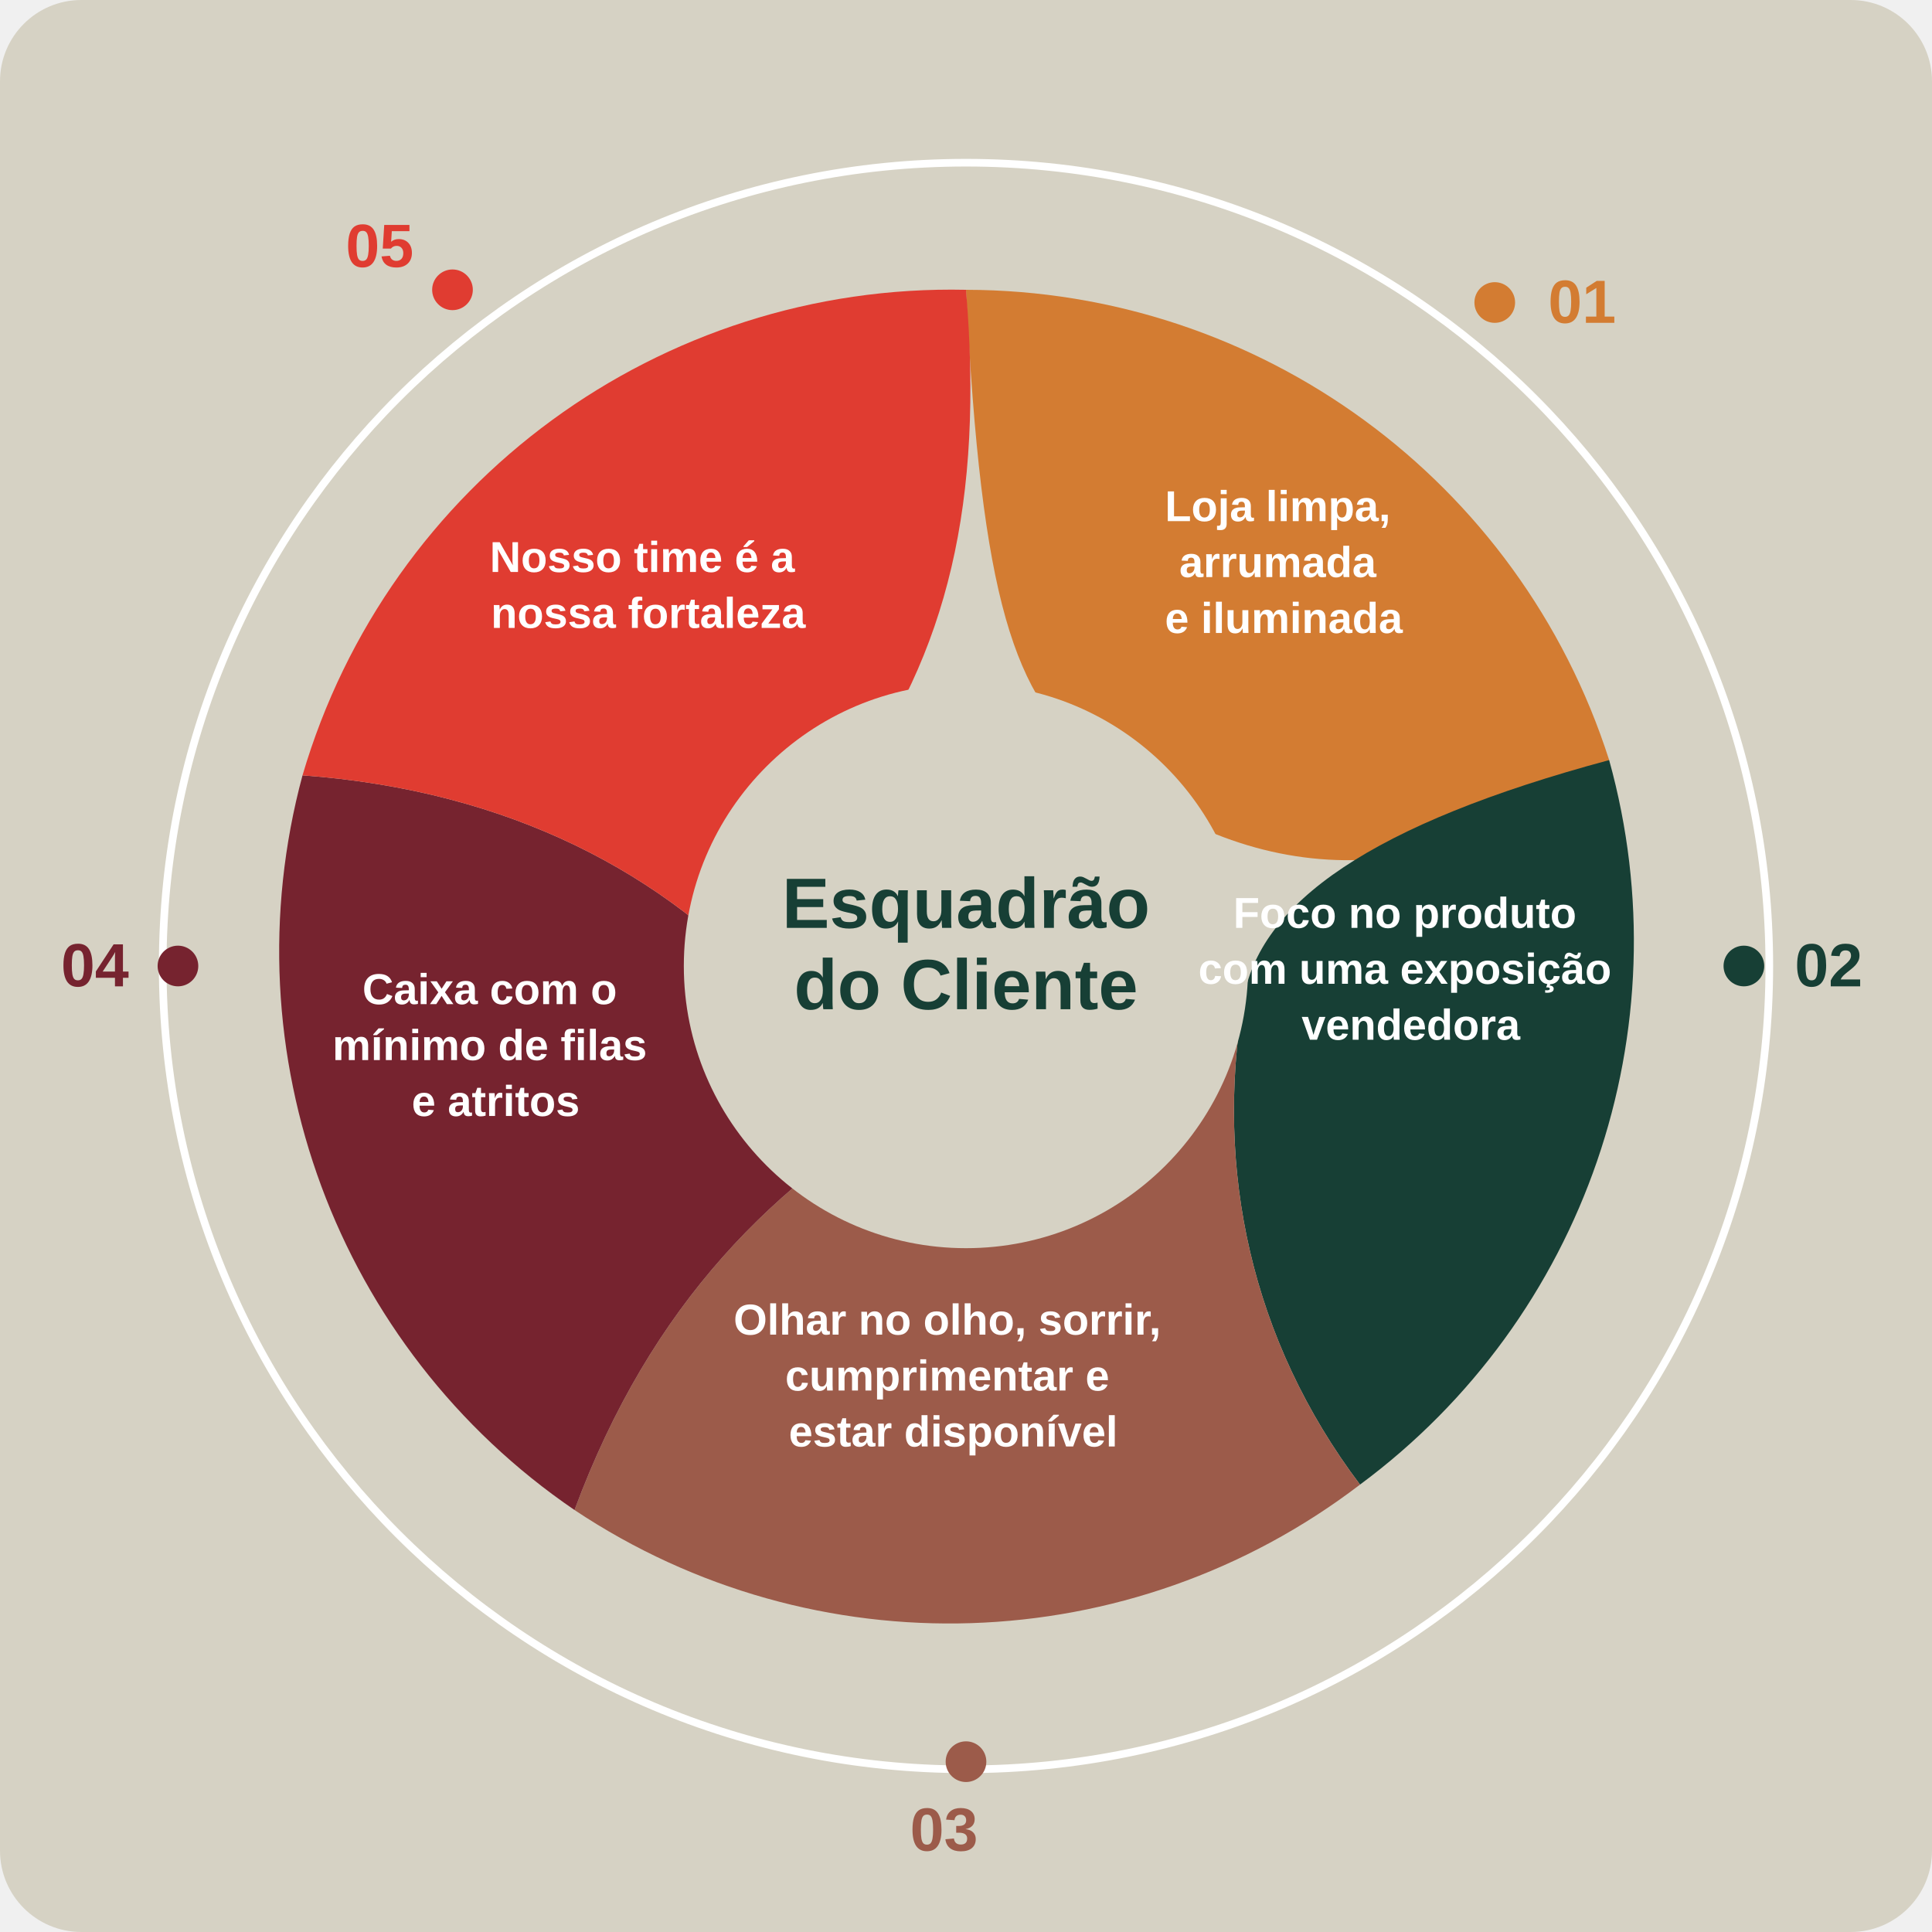
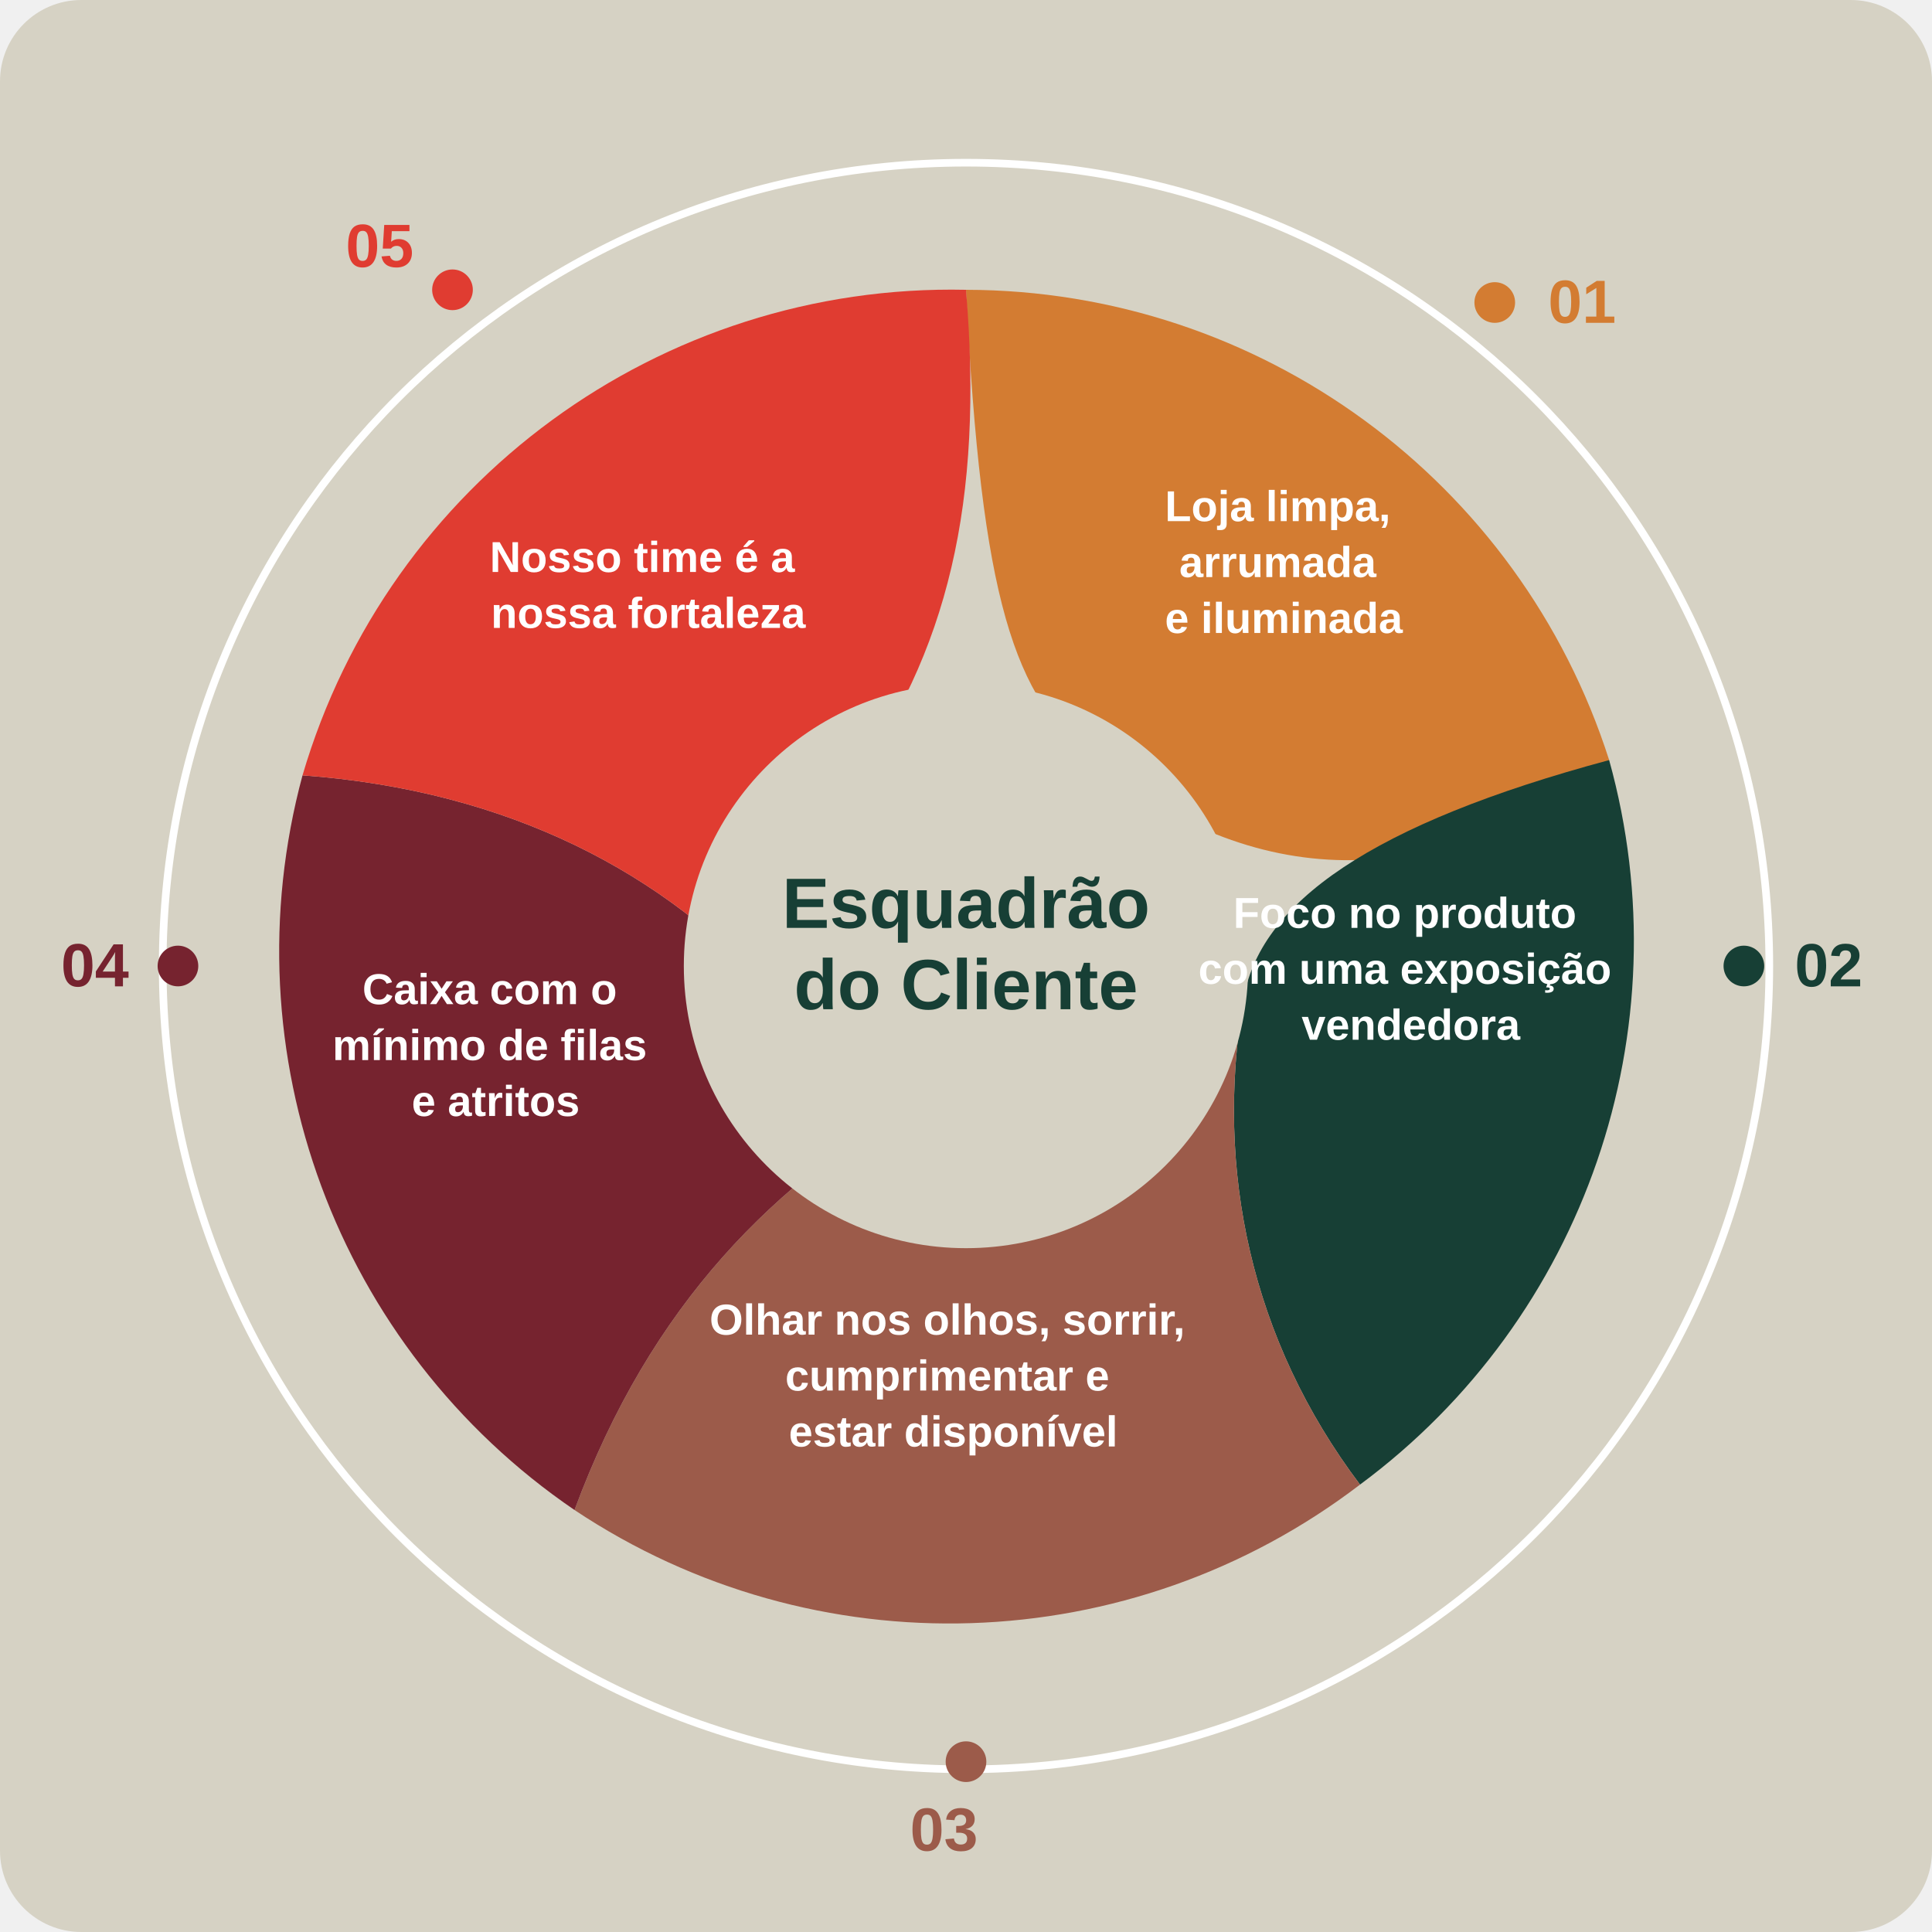
<svg xmlns="http://www.w3.org/2000/svg" viewBox="0 0 760 760" role="img" aria-labelledby="t d">
  <rect width="760" height="760" rx="32" fill="#D6D2C4" />
  <circle cx="380" cy="380" r="316" fill="none" stroke="#fff" stroke-width="3" />
  <path d="M380 114 A266 266 0 0 1 633 299 C564 353 492 350 430 299 C399 274 386 237 380 114Z" fill="#D37C32" />
  <path d="M633 299 A266 266 0 0 1 535 584 C492 527 478 460 489 394 C495 355 540 324 633 299Z" fill="#173F35" />
  <path d="M535 584 A266 266 0 0 1 226 594 C256 513 305 464 366 430 C405 409 447 424 489 394 C478 460 492 527 535 584Z" fill="#9C5B4A" />
  <path d="M226 594 A266 266 0 0 1 119 305 C201 311 262 344 304 391 C330 421 332 459 366 430 C305 464 256 513 226 594Z" fill="#76232F" />
  <path d="M119 305 A266 266 0 0 1 380 114 C387 197 373 257 334 310 C310 343 279 359 304 391 C262 344 201 311 119 305Z" fill="#E03C31" />
  <circle cx="380" cy="380" r="111" fill="#7527C4" opacity="0" />
  <circle cx="380" cy="380" r="111" fill="#D6D2C4" />
  <text x="380" y="365" text-anchor="middle" font-family="Arial, sans-serif" font-weight="700" font-size="28" fill="#173F35">Esquadrão</text>
  <text x="380" y="397" text-anchor="middle" font-family="Arial, sans-serif" font-weight="700" font-size="28" fill="#173F35">do Cliente</text>
  <g font-family="Arial, sans-serif" font-weight="700" font-size="17" fill="#fff" text-anchor="middle">
    <text x="505" y="205">
      <tspan x="505" dy="0">Loja limpa,</tspan>
      <tspan x="505" dy="22">arrumada</tspan>
      <tspan x="505" dy="22">e iluminada</tspan>
    </text>
    <text x="555" y="365">
      <tspan x="555" dy="0">Foco no produto</tspan>
      <tspan x="555" dy="22">com uma exposição</tspan>
      <tspan x="555" dy="22">vendedora</tspan>
    </text>
    <text x="375" y="525">
-       <tspan x="375" dy="0">Olhar no olho, sorrir,</tspan>
+       <tspan x="375" dy="0">Olhar nos olhos, sorrir,</tspan>
      <tspan x="375" dy="22">cumprimentar e</tspan>
      <tspan x="375" dy="22">estar disponível</tspan>
    </text>
    <text x="195" y="395">
      <tspan x="195" dy="0">Caixa com o</tspan>
      <tspan x="195" dy="22">mínimo de filas</tspan>
      <tspan x="195" dy="22">e atritos</tspan>
    </text>
    <text x="255" y="225">
      <tspan x="255" dy="0">Nosso time é a</tspan>
      <tspan x="255" dy="22">nossa fortaleza</tspan>
    </text>
  </g>
  <g font-family="Arial, sans-serif" font-weight="800" font-size="24">
    <circle cx="588" cy="119" r="8" fill="#D37C32" />
    <text x="609" y="127" fill="#D37C32">01</text>
    <circle cx="686" cy="380" r="8" fill="#173F35" />
    <text x="706" y="388" fill="#173F35">02</text>
    <circle cx="380" cy="693" r="8" fill="#9C5B4A" />
    <text x="358" y="728" fill="#9C5B4A">03</text>
    <circle cx="70" cy="380" r="8" fill="#76232F" />
    <text x="24" y="388" fill="#76232F">04</text>
    <circle cx="178" cy="114" r="8" fill="#E03C31" />
    <text x="136" y="105" fill="#E03C31">05</text>
  </g>
</svg>
